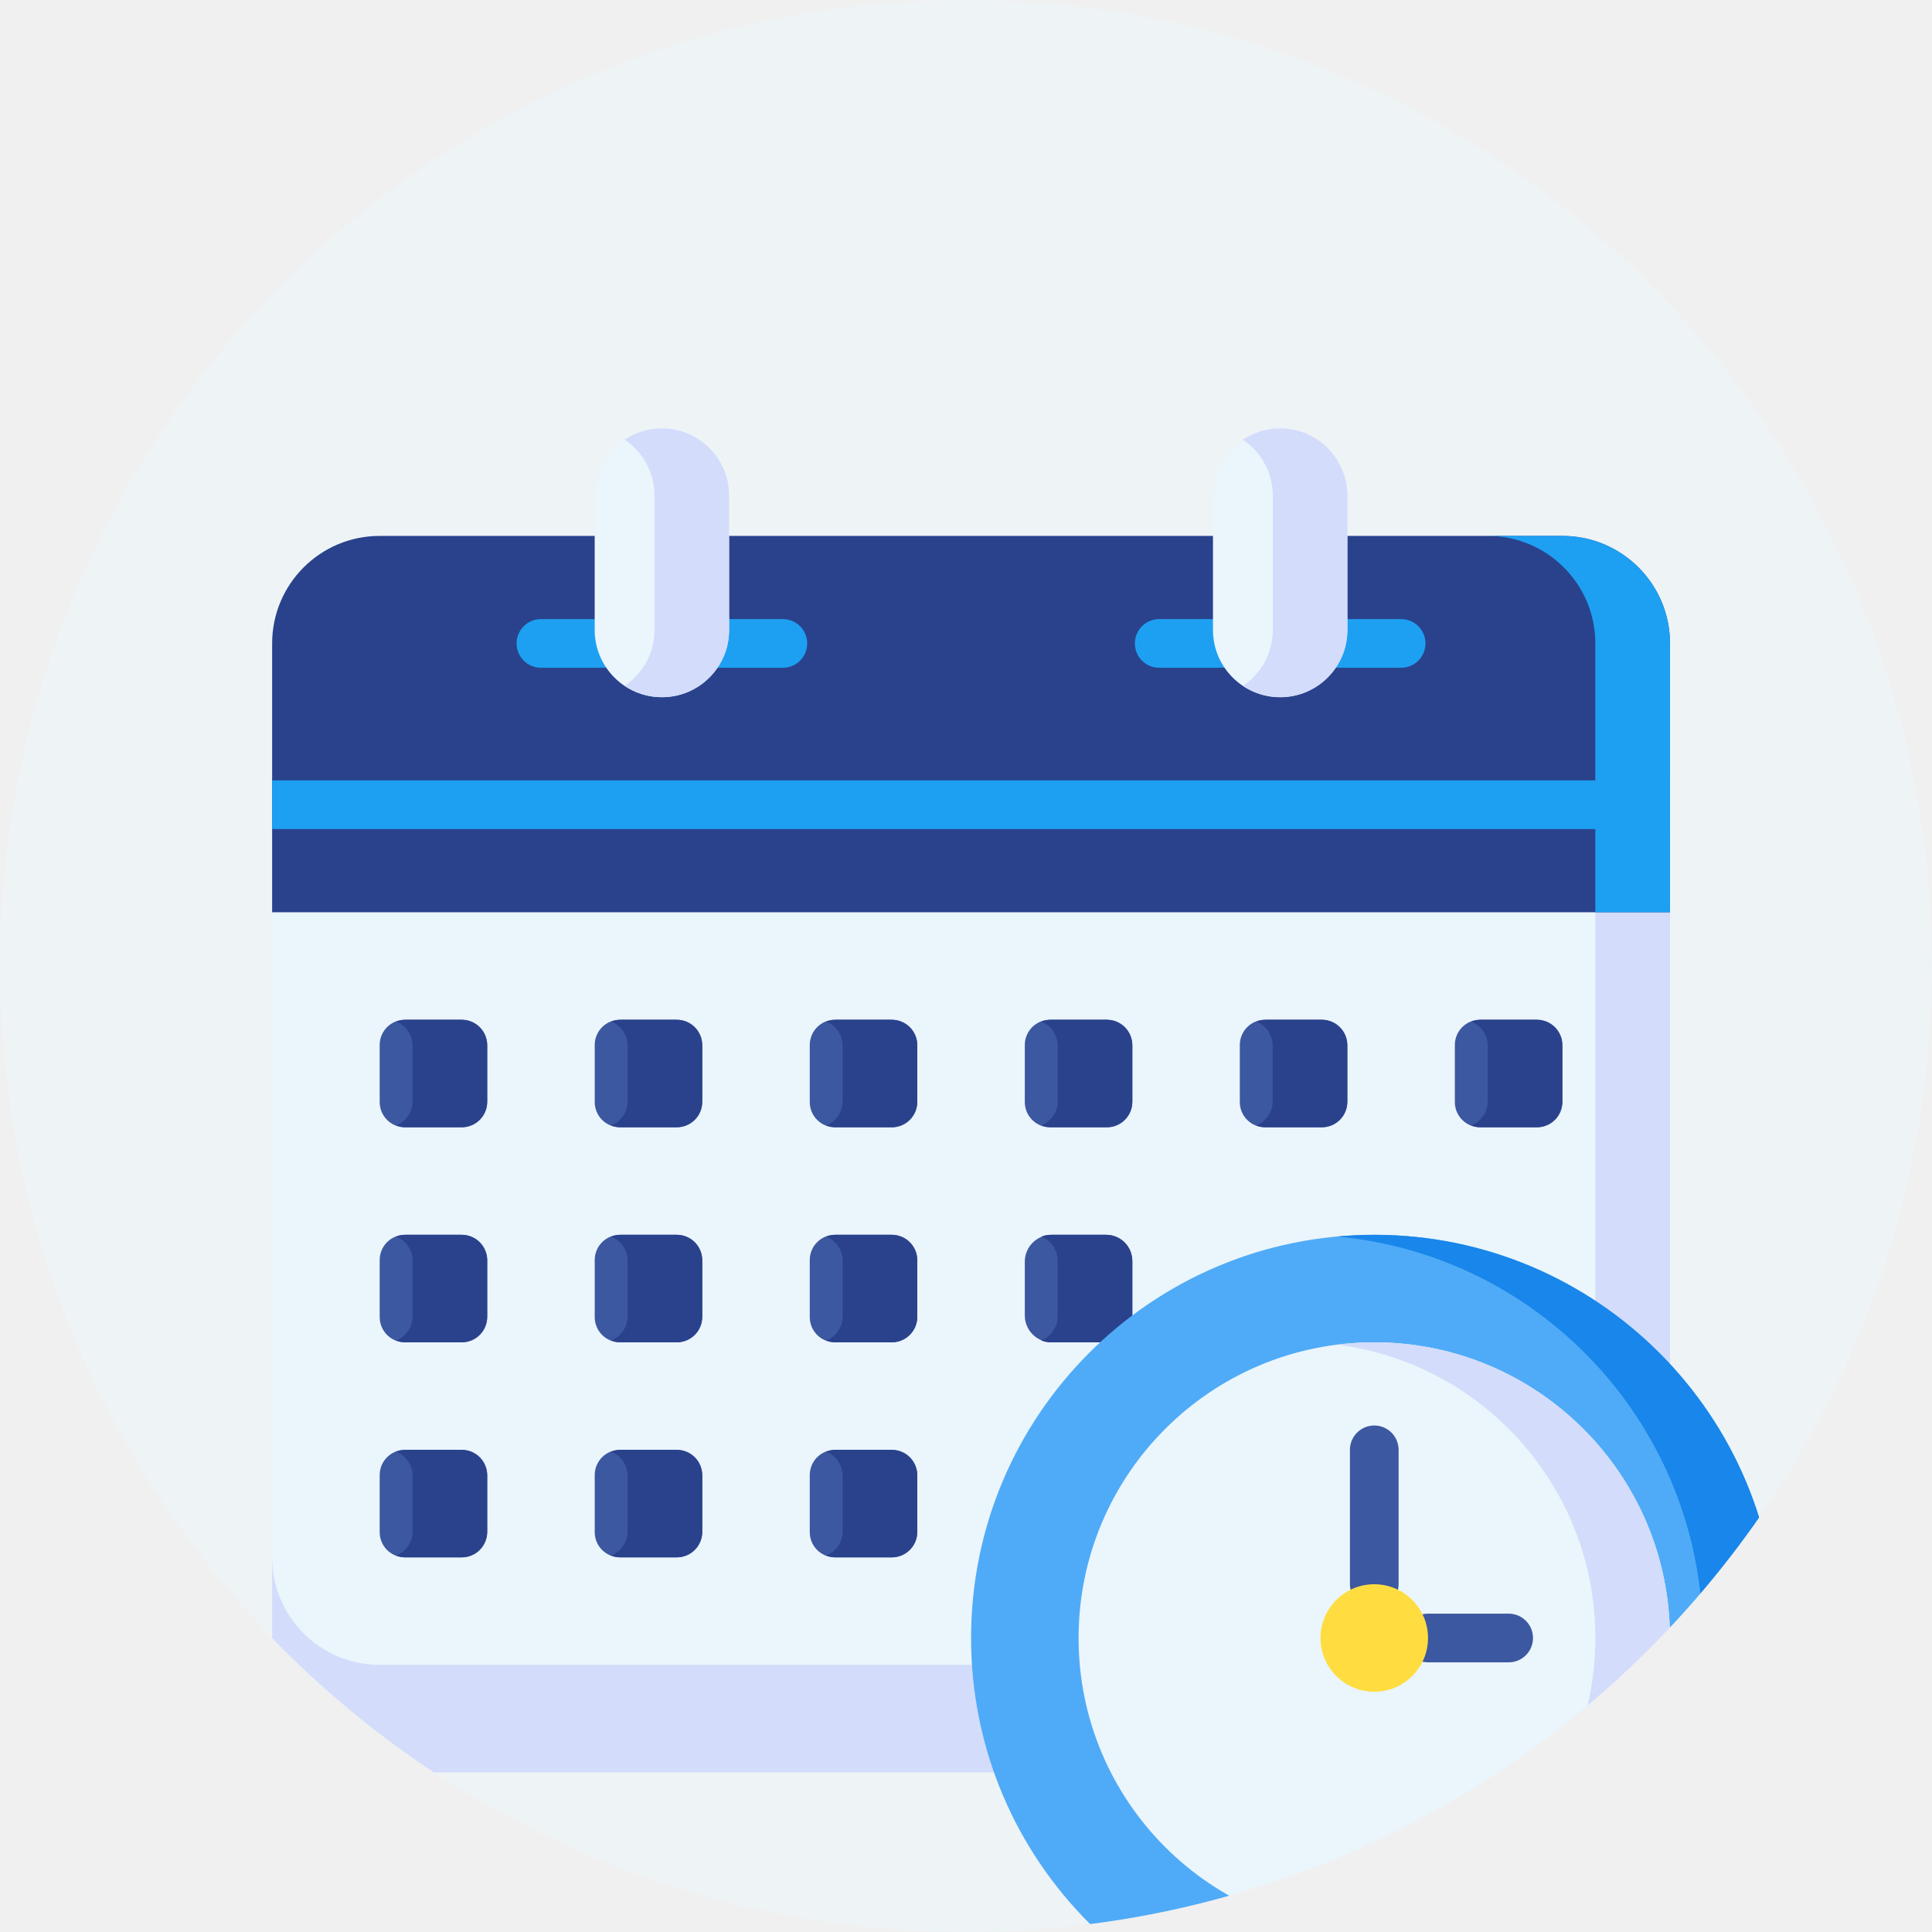
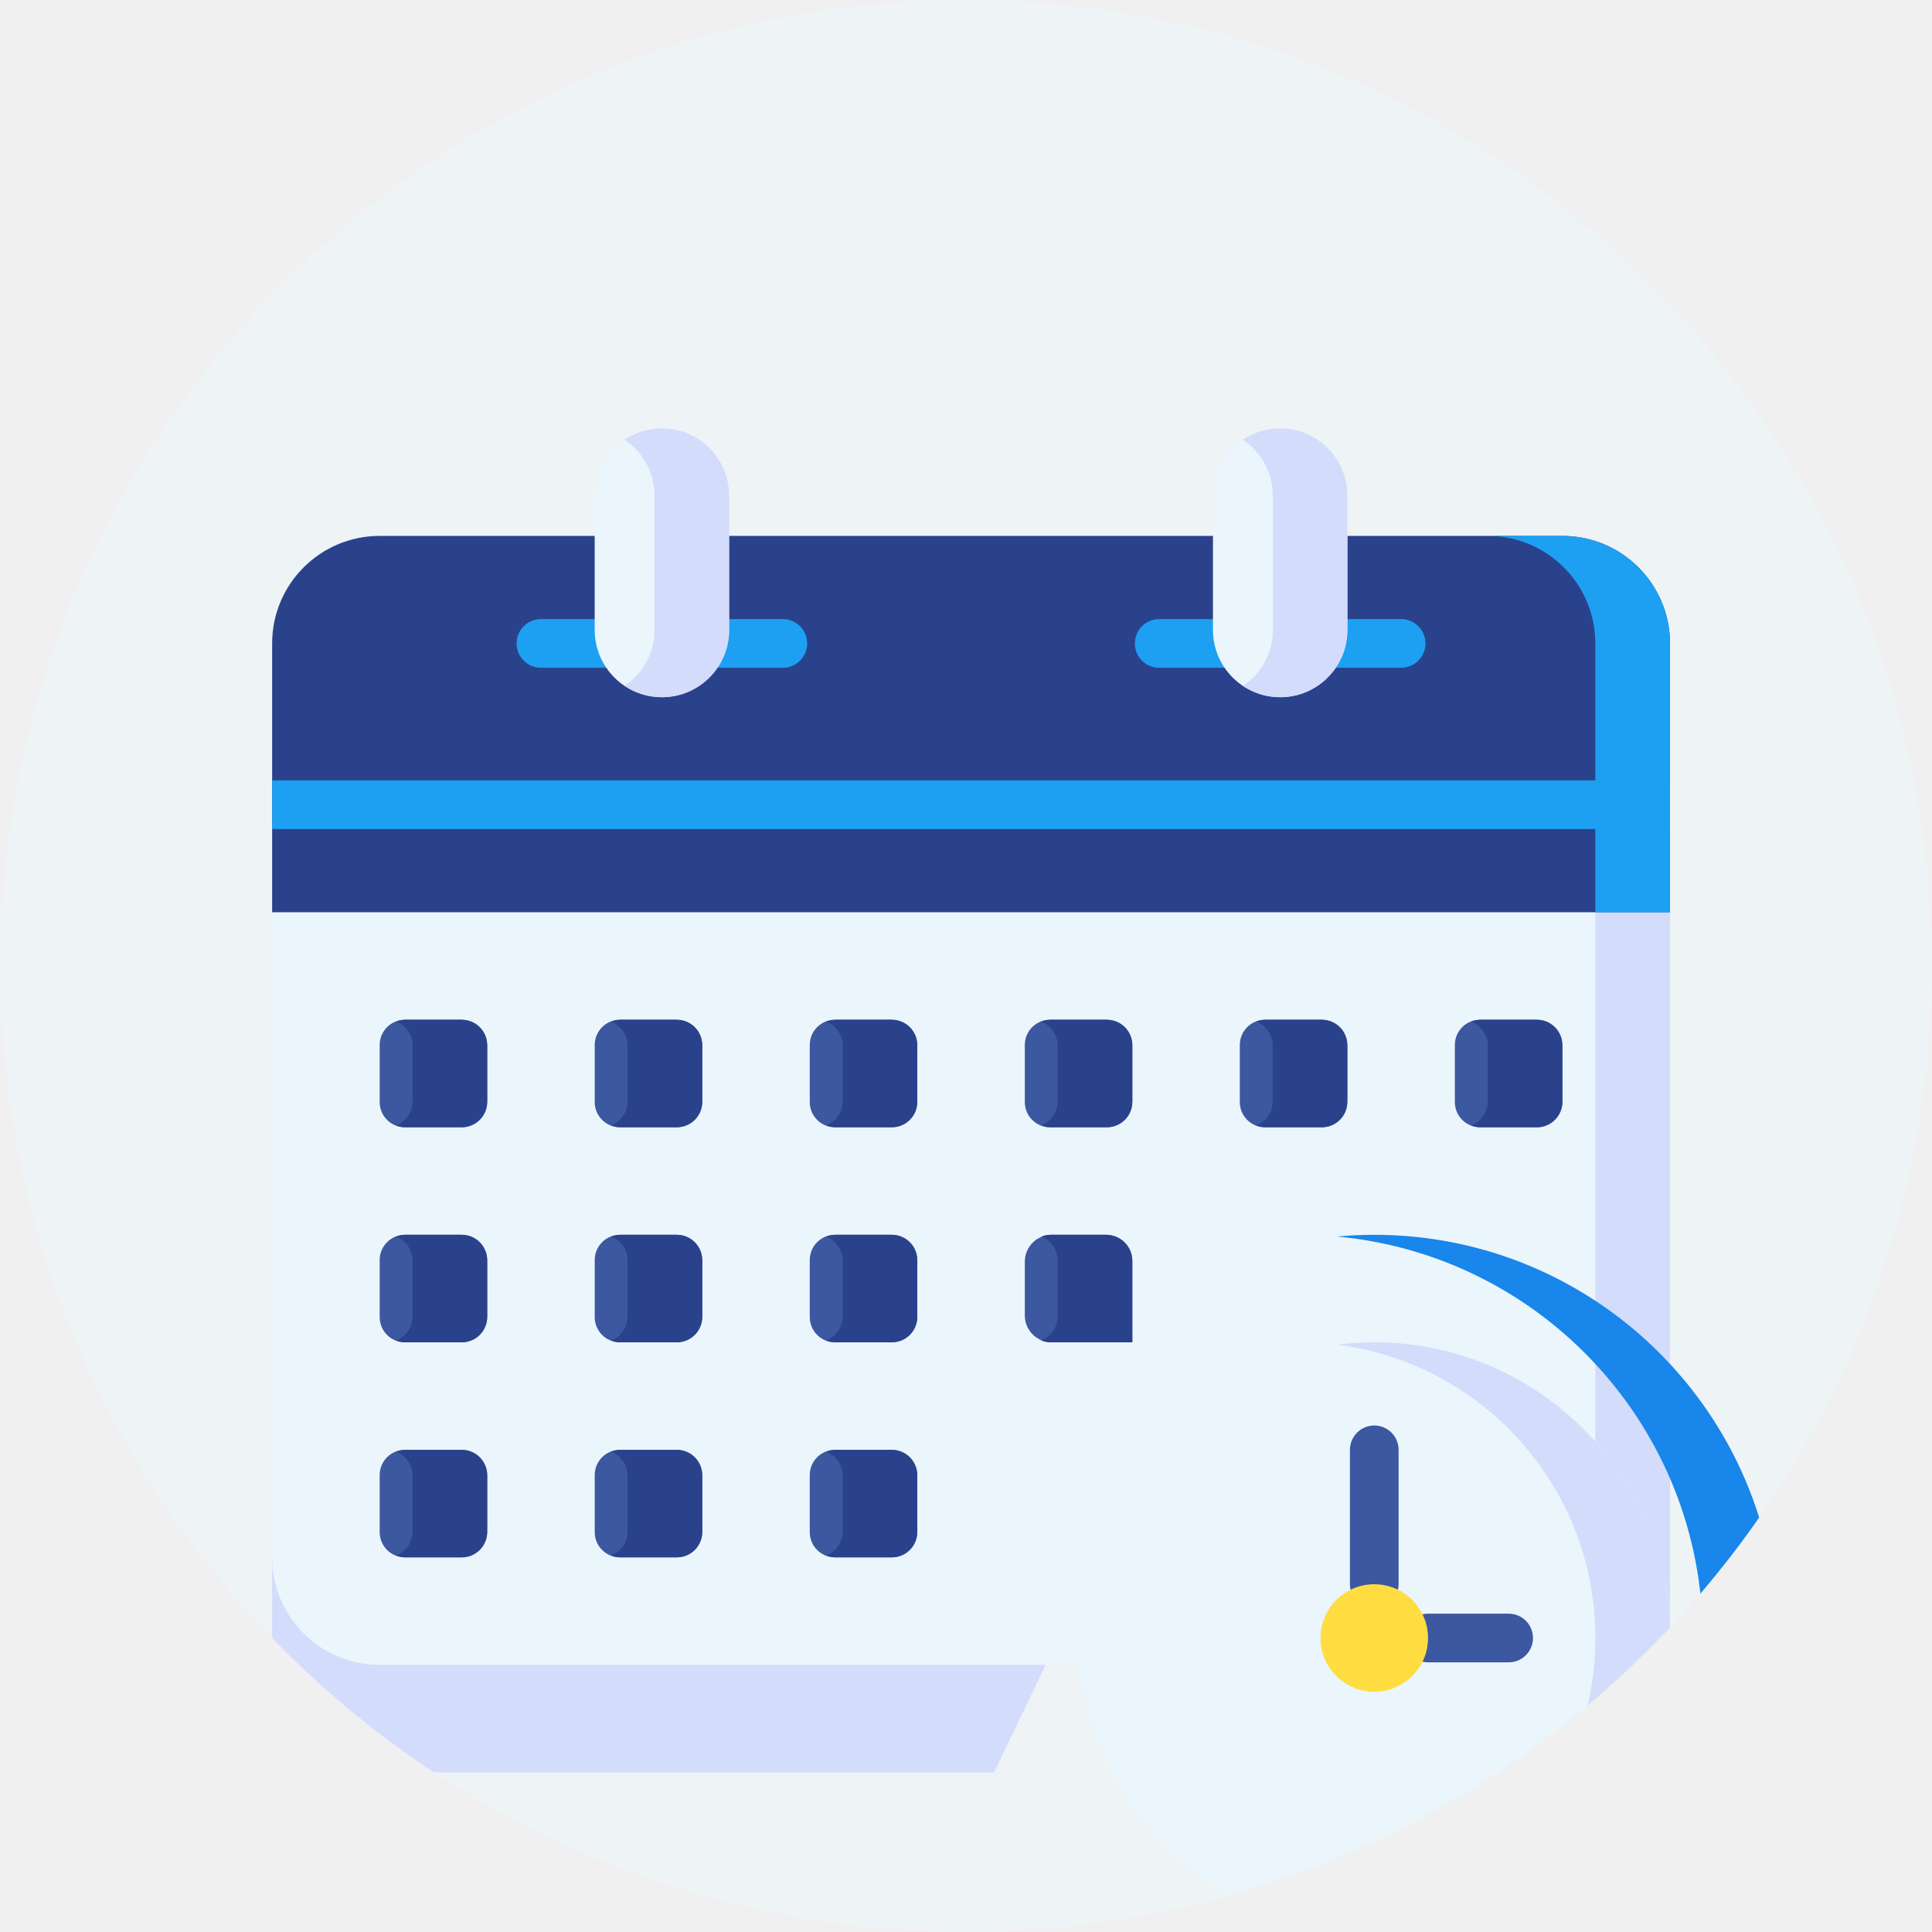
<svg xmlns="http://www.w3.org/2000/svg" width="202" height="202" viewBox="0 0 202 202" fill="none">
  <circle opacity="0.5" cx="101" cy="101" r="101" fill="#EBF5FC" />
  <mask id="mask0_105_925" style="mask-type:alpha" maskUnits="userSpaceOnUse" x="0" y="0" width="202" height="202">
    <circle cx="101" cy="101" r="101" fill="#DADADA" />
  </mask>
  <g mask="url(#mask0_105_925)">
    <g clip-path="url(#clip0_105_925)">
      <path d="M103.93 185.313H39.694C33.486 185.313 28.453 180.28 28.453 174.071V162.829H114.728L103.93 185.313Z" fill="#D3DCFB" />
      <path d="M174.607 95.379V142.607V174.071H39.694C33.486 174.071 28.453 169.038 28.453 162.829V95.379L107.151 67.275L174.607 95.379Z" fill="#EBF5FC" />
      <path d="M48.305 117.863H42.333C40.878 117.863 39.698 116.683 39.698 115.228V109.256C39.698 107.801 40.878 106.621 42.333 106.621H48.305C49.76 106.621 50.94 107.801 50.94 109.256V115.228C50.94 116.683 49.76 117.863 48.305 117.863Z" fill="#3C58A0" />
      <path d="M70.789 117.863H64.817C63.362 117.863 62.182 116.683 62.182 115.228V109.256C62.182 107.801 63.362 106.621 64.817 106.621H70.789C72.244 106.621 73.424 107.801 73.424 109.256V115.228C73.424 116.683 72.244 117.863 70.789 117.863Z" fill="#3C58A0" />
      <path d="M93.272 117.863H87.3C85.845 117.863 84.665 116.683 84.665 115.228V109.256C84.665 107.801 85.845 106.621 87.3 106.621H93.272C94.727 106.621 95.907 107.801 95.907 109.256V115.228C95.907 116.683 94.728 117.863 93.272 117.863Z" fill="#3C58A0" />
      <path d="M115.756 117.863H109.784C108.329 117.863 107.149 116.683 107.149 115.228V109.256C107.149 107.801 108.329 106.621 109.784 106.621H115.756C117.211 106.621 118.39 107.801 118.39 109.256V115.228C118.39 116.683 117.211 117.863 115.756 117.863Z" fill="#3C58A0" />
      <path d="M138.235 117.863H132.263C130.808 117.863 129.628 116.683 129.628 115.228V109.256C129.628 107.801 130.808 106.621 132.263 106.621H138.235C139.69 106.621 140.87 107.801 140.87 109.256V115.228C140.87 116.683 139.691 117.863 138.235 117.863Z" fill="#3C58A0" />
      <path d="M160.719 117.863H154.747C153.292 117.863 152.112 116.683 152.112 115.228V109.256C152.112 107.801 153.292 106.621 154.747 106.621H160.719C162.174 106.621 163.354 107.801 163.354 109.256V115.228C163.354 116.683 162.174 117.863 160.719 117.863Z" fill="#3C58A0" />
      <path d="M48.305 140.346H42.333C40.878 140.346 39.698 139.166 39.698 137.711V131.739C39.698 130.284 40.878 129.104 42.333 129.104H48.305C49.76 129.104 50.94 130.284 50.94 131.739V137.711C50.94 139.167 49.76 140.346 48.305 140.346Z" fill="#3C58A0" />
      <path d="M70.789 140.346H64.817C63.362 140.346 62.182 139.166 62.182 137.711V131.739C62.182 130.284 63.362 129.104 64.817 129.104H70.789C72.244 129.104 73.424 130.284 73.424 131.739V137.711C73.424 139.167 72.244 140.346 70.789 140.346Z" fill="#3C58A0" />
      <path d="M93.272 140.346H87.3C85.845 140.346 84.665 139.166 84.665 137.711V131.739C84.665 130.284 85.845 129.104 87.3 129.104H93.272C94.727 129.104 95.907 130.284 95.907 131.739V137.711C95.907 139.167 94.728 140.346 93.272 140.346Z" fill="#3C58A0" />
      <path d="M118.39 140.346V131.915C118.39 130.362 117.132 129.104 115.58 129.104H109.959C108.407 129.104 107.149 130.362 107.149 131.915V137.536C107.149 139.088 108.407 140.346 109.959 140.346H118.39Z" fill="#3C58A0" />
      <path d="M48.305 162.83H42.333C40.878 162.83 39.698 161.65 39.698 160.195V154.223C39.698 152.768 40.878 151.588 42.333 151.588H48.305C49.76 151.588 50.94 152.768 50.94 154.223V160.195C50.94 161.65 49.76 162.83 48.305 162.83Z" fill="#3C58A0" />
      <path d="M70.789 162.83H64.817C63.362 162.83 62.182 161.65 62.182 160.195V154.223C62.182 152.768 63.362 151.588 64.817 151.588H70.789C72.244 151.588 73.424 152.768 73.424 154.223V160.195C73.424 161.65 72.244 162.83 70.789 162.83Z" fill="#3C58A0" />
      <path d="M93.272 162.83H87.3C85.845 162.83 84.665 161.65 84.665 160.195V154.223C84.665 152.768 85.845 151.588 87.3 151.588H93.272C94.727 151.588 95.907 152.768 95.907 154.223V160.195C95.907 161.65 94.728 162.83 93.272 162.83Z" fill="#3C58A0" />
      <path d="M160.64 106.621H154.827C154.475 106.621 154.14 106.69 153.831 106.811C154.837 107.209 155.55 108.187 155.55 109.335V115.148C155.55 116.295 154.837 117.274 153.831 117.671C154.14 117.793 154.475 117.862 154.827 117.862H160.64C162.139 117.862 163.354 116.647 163.354 115.148V109.335C163.354 107.836 162.138 106.621 160.64 106.621Z" fill="#2A428C" />
      <path d="M138.156 106.621H132.343C131.991 106.621 131.656 106.69 131.348 106.811C132.354 107.209 133.066 108.187 133.066 109.335V115.148C133.066 116.295 132.353 117.274 131.348 117.671C131.656 117.793 131.991 117.862 132.343 117.862H138.156C139.655 117.862 140.87 116.647 140.87 115.148V109.335C140.87 107.836 139.655 106.621 138.156 106.621Z" fill="#2A428C" />
      <path d="M115.676 106.621H109.863C109.512 106.621 109.177 106.69 108.868 106.811C109.874 107.209 110.587 108.187 110.587 109.335V115.148C110.587 116.295 109.874 117.274 108.868 117.671C109.177 117.793 109.512 117.862 109.863 117.862H115.676C117.175 117.862 118.391 116.647 118.391 115.148V109.335C118.39 107.836 117.175 106.621 115.676 106.621Z" fill="#2A428C" />
      <path d="M93.193 106.621H87.38C87.028 106.621 86.693 106.69 86.384 106.811C87.391 107.209 88.104 108.187 88.104 109.335V115.148C88.104 116.295 87.391 117.274 86.384 117.671C86.693 117.793 87.028 117.862 87.38 117.862H93.193C94.692 117.862 95.907 116.647 95.907 115.148V109.335C95.907 107.836 94.692 106.621 93.193 106.621Z" fill="#2A428C" />
      <path d="M70.709 106.621H64.896C64.544 106.621 64.209 106.69 63.901 106.811C64.907 107.209 65.62 108.187 65.62 109.335V115.148C65.62 116.295 64.907 117.274 63.901 117.671C64.209 117.793 64.544 117.862 64.896 117.862H70.709C72.208 117.862 73.424 116.647 73.424 115.148V109.335C73.424 107.836 72.208 106.621 70.709 106.621Z" fill="#2A428C" />
      <path d="M48.226 106.621H42.413C42.061 106.621 41.726 106.69 41.417 106.811C42.424 107.209 43.137 108.187 43.137 109.335V115.148C43.137 116.295 42.424 117.274 41.417 117.671C41.726 117.793 42.061 117.862 42.413 117.862H48.226C49.725 117.862 50.94 116.647 50.94 115.148V109.335C50.94 107.836 49.725 106.621 48.226 106.621Z" fill="#2A428C" />
      <path d="M48.226 129.104H42.413C42.061 129.104 41.726 129.173 41.417 129.295C42.424 129.692 43.137 130.671 43.137 131.818V137.632C43.137 138.779 42.424 139.758 41.417 140.155C41.726 140.277 42.061 140.346 42.413 140.346H48.226C49.725 140.346 50.94 139.131 50.94 137.632V131.819C50.94 130.32 49.725 129.104 48.226 129.104Z" fill="#2A428C" />
      <path d="M48.226 151.588H42.413C42.061 151.588 41.726 151.657 41.417 151.779C42.424 152.176 43.137 153.155 43.137 154.302V160.115C43.137 161.263 42.424 162.242 41.417 162.639C41.726 162.761 42.061 162.83 42.413 162.83H48.226C49.725 162.83 50.94 161.615 50.94 160.116V154.302C50.94 152.803 49.725 151.588 48.226 151.588Z" fill="#2A428C" />
      <path d="M70.709 129.104H64.896C64.544 129.104 64.209 129.173 63.901 129.295C64.907 129.692 65.62 130.671 65.62 131.818V137.632C65.62 138.779 64.907 139.758 63.901 140.155C64.209 140.277 64.544 140.346 64.896 140.346H70.709C72.208 140.346 73.424 139.131 73.424 137.632V131.819C73.424 130.32 72.208 129.104 70.709 129.104Z" fill="#2A428C" />
      <path d="M70.709 151.588H64.896C64.544 151.588 64.209 151.657 63.901 151.779C64.907 152.176 65.62 153.155 65.62 154.302V160.115C65.62 161.263 64.907 162.242 63.901 162.639C64.209 162.761 64.544 162.83 64.896 162.83H70.709C72.208 162.83 73.424 161.615 73.424 160.116V154.302C73.424 152.803 72.208 151.588 70.709 151.588Z" fill="#2A428C" />
      <path d="M93.193 129.104H87.38C87.028 129.104 86.693 129.173 86.384 129.295C87.391 129.692 88.104 130.671 88.104 131.818V137.632C88.104 138.779 87.391 139.758 86.384 140.155C86.693 140.277 87.028 140.346 87.38 140.346H93.193C94.692 140.346 95.907 139.131 95.907 137.632V131.819C95.907 130.32 94.692 129.104 93.193 129.104Z" fill="#2A428C" />
      <path d="M118.39 140.346V131.818C118.39 130.319 117.175 129.104 115.676 129.104H109.863C109.511 129.104 109.176 129.173 108.868 129.295C109.874 129.692 110.587 130.671 110.587 131.818V137.632C110.587 138.779 109.874 139.758 108.868 140.155C109.176 140.277 109.511 140.346 109.863 140.346H118.39V140.346Z" fill="#2A428C" />
      <path d="M93.193 151.588H87.38C87.028 151.588 86.693 151.657 86.384 151.779C87.391 152.176 88.104 153.155 88.104 154.302V160.115C88.104 161.263 87.391 162.242 86.384 162.639C86.693 162.761 87.028 162.83 87.38 162.83H93.193C94.692 162.83 95.907 161.615 95.907 160.116V154.302C95.907 152.803 94.692 151.588 93.193 151.588Z" fill="#2A428C" />
      <path d="M166.797 92.126V142.607V174.071H174.606V142.607V95.379L166.797 92.126Z" fill="#D3DCFB" />
      <path d="M174.607 95.379V67.275C174.607 61.066 169.573 56.033 163.365 56.033H39.694C33.486 56.033 28.453 61.066 28.453 67.275V95.379H174.607Z" fill="#2A428C" />
      <path d="M63.874 69.819H56.557C55.152 69.819 54.013 68.68 54.013 67.275C54.013 65.87 55.152 64.73 56.557 64.73H63.874C65.28 64.73 66.419 65.87 66.419 67.275C66.419 68.68 65.28 69.819 63.874 69.819Z" fill="#1DA0F2" />
      <path d="M81.851 69.819H74.534C73.128 69.819 71.989 68.68 71.989 67.275C71.989 65.87 73.129 64.73 74.534 64.73H81.851C83.257 64.73 84.395 65.87 84.395 67.275C84.395 68.68 83.257 69.819 81.851 69.819Z" fill="#1DA0F2" />
      <path d="M128.518 69.819H121.201C119.795 69.819 118.656 68.68 118.656 67.275C118.656 65.87 119.795 64.73 121.201 64.73H128.518C129.924 64.73 131.063 65.87 131.063 67.275C131.063 68.68 129.924 69.819 128.518 69.819Z" fill="#1DA0F2" />
      <path d="M146.495 69.819H139.178C137.772 69.819 136.633 68.68 136.633 67.275C136.633 65.87 137.772 64.73 139.178 64.73H146.495C147.901 64.73 149.04 65.87 149.04 67.275C149.04 68.68 147.9 69.819 146.495 69.819Z" fill="#1DA0F2" />
      <path d="M76.23 65.87C76.23 69.75 73.085 72.895 69.204 72.895C65.324 72.895 62.178 69.75 62.178 65.87V51.817C62.178 47.937 65.324 44.791 69.204 44.791C73.084 44.791 76.23 47.937 76.23 51.817V65.87H76.23Z" fill="#EBF5FC" />
      <path d="M140.874 65.87C140.874 69.75 137.728 72.895 133.848 72.895C129.968 72.895 126.822 69.75 126.822 65.87V51.817C126.822 47.937 129.967 44.791 133.848 44.791C137.728 44.791 140.874 47.937 140.874 51.817V65.87H140.874Z" fill="#EBF5FC" />
      <path d="M133.848 44.791C132.405 44.791 131.065 45.227 129.95 45.973C131.835 47.233 133.078 49.379 133.078 51.818V65.87C133.078 68.307 131.835 70.454 129.95 71.714C131.065 72.459 132.405 72.896 133.848 72.896C137.728 72.896 140.874 69.75 140.874 65.87V51.817C140.874 47.937 137.728 44.791 133.848 44.791V44.791Z" fill="#D3DCFB" />
      <path d="M69.204 44.791C67.761 44.791 66.422 45.227 65.306 45.973C67.191 47.233 68.434 49.379 68.434 51.818V65.87C68.434 68.307 67.191 70.454 65.306 71.714C66.421 72.459 67.761 72.896 69.204 72.896C73.084 72.896 76.23 69.75 76.23 65.87V51.817C76.23 47.937 73.085 44.791 69.204 44.791V44.791Z" fill="#D3DCFB" />
      <path d="M163.365 56.033H155.559C161.767 56.033 166.8 61.066 166.8 67.274V95.379H174.606V67.275C174.606 61.066 169.573 56.033 163.365 56.033Z" fill="#1DA0F2" />
      <path d="M28.453 81.593H174.606V86.682H28.453V81.593Z" fill="#1DA0F2" />
-       <path d="M143.686 213.417C166.969 213.417 185.843 194.543 185.843 171.261C185.843 147.978 166.969 129.104 143.686 129.104C120.404 129.104 101.53 147.978 101.53 171.261C101.53 194.543 120.404 213.417 143.686 213.417Z" fill="#4FABF7" />
+       <path d="M143.686 213.417C166.969 213.417 185.843 194.543 185.843 171.261C185.843 147.978 166.969 129.104 143.686 129.104C120.404 129.104 101.53 147.978 101.53 171.261C101.53 194.543 120.404 213.417 143.686 213.417Z" fill="#4islamic_event_adminF7" />
      <path d="M143.686 202.176C160.76 202.176 174.601 188.335 174.601 171.261C174.601 154.187 160.76 140.346 143.686 140.346C126.612 140.346 112.771 154.187 112.771 171.261C112.771 188.335 126.612 202.176 143.686 202.176Z" fill="#EBF5FC" />
      <path d="M143.686 168.184C142.281 168.184 141.142 167.045 141.142 165.64V151.588C141.142 150.182 142.281 149.043 143.686 149.043C145.092 149.043 146.231 150.182 146.231 151.588V165.64C146.231 167.045 145.092 168.184 143.686 168.184Z" fill="#3C58A0" />
      <path d="M157.739 173.805H149.307C147.901 173.805 146.762 172.666 146.762 171.261C146.762 169.856 147.902 168.716 149.307 168.716H157.739C159.144 168.716 160.283 169.856 160.283 171.261C160.283 172.666 159.144 173.805 157.739 173.805Z" fill="#3C58A0" />
      <path d="M143.686 129.104C142.371 129.104 141.07 129.168 139.785 129.286C161.237 131.255 178.039 149.294 178.039 171.261C178.039 193.227 161.237 211.267 139.784 213.236C141.069 213.354 142.37 213.417 143.686 213.417C166.968 213.417 185.843 194.543 185.843 171.261C185.843 147.979 166.969 129.104 143.686 129.104Z" fill="#1886EA" />
      <path d="M143.686 140.346C142.366 140.346 141.064 140.429 139.787 140.59C155.02 142.507 166.803 155.508 166.803 171.261C166.803 187.014 155.02 200.015 139.787 201.932C141.064 202.092 142.366 202.176 143.686 202.176C160.76 202.176 174.601 188.335 174.601 171.261C174.601 154.187 160.76 140.346 143.686 140.346Z" fill="#D3DCFB" />
      <path d="M143.686 176.882C146.791 176.882 149.307 174.365 149.307 171.261C149.307 168.156 146.791 165.64 143.686 165.64C140.582 165.64 138.065 168.156 138.065 171.261C138.065 174.365 140.582 176.882 143.686 176.882Z" fill="#FFDD40" />
    </g>
  </g>
  <defs>
    <clipPath id="clip0_105_925">
      <rect width="168.626" height="168.626" fill="white" transform="translate(22.8348 44.7913)" />
    </clipPath>
  </defs>
</svg>
